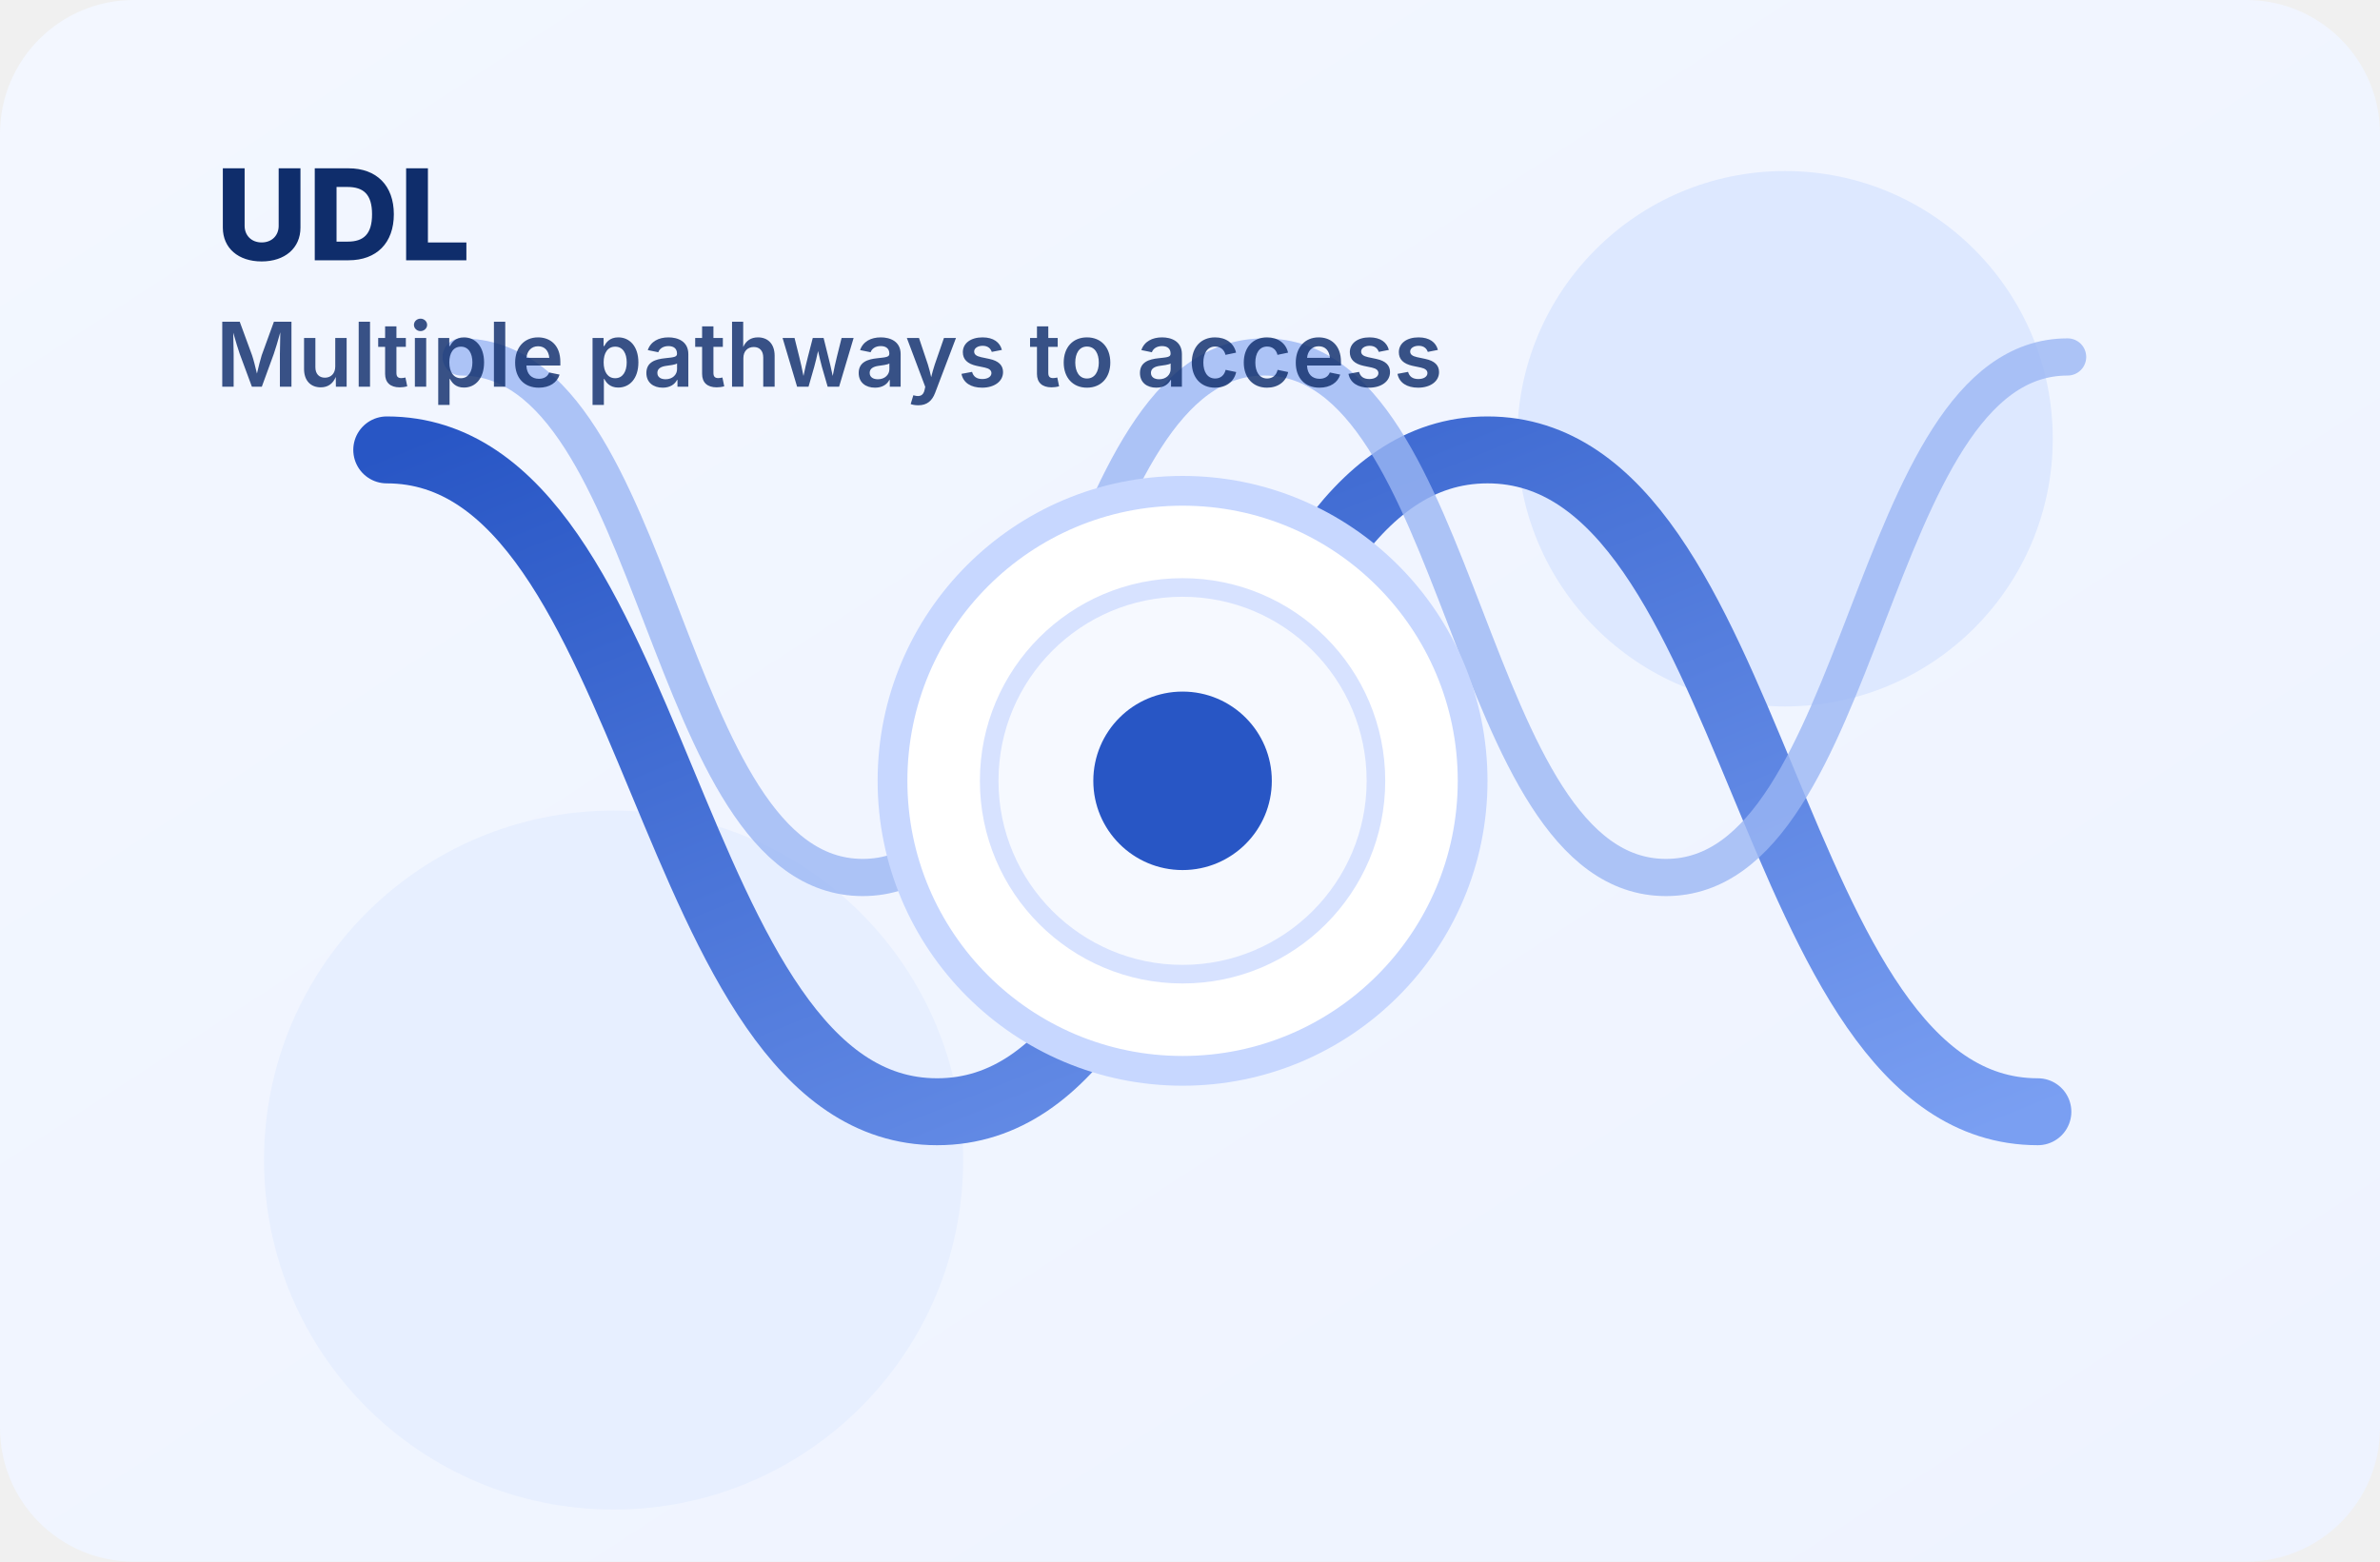
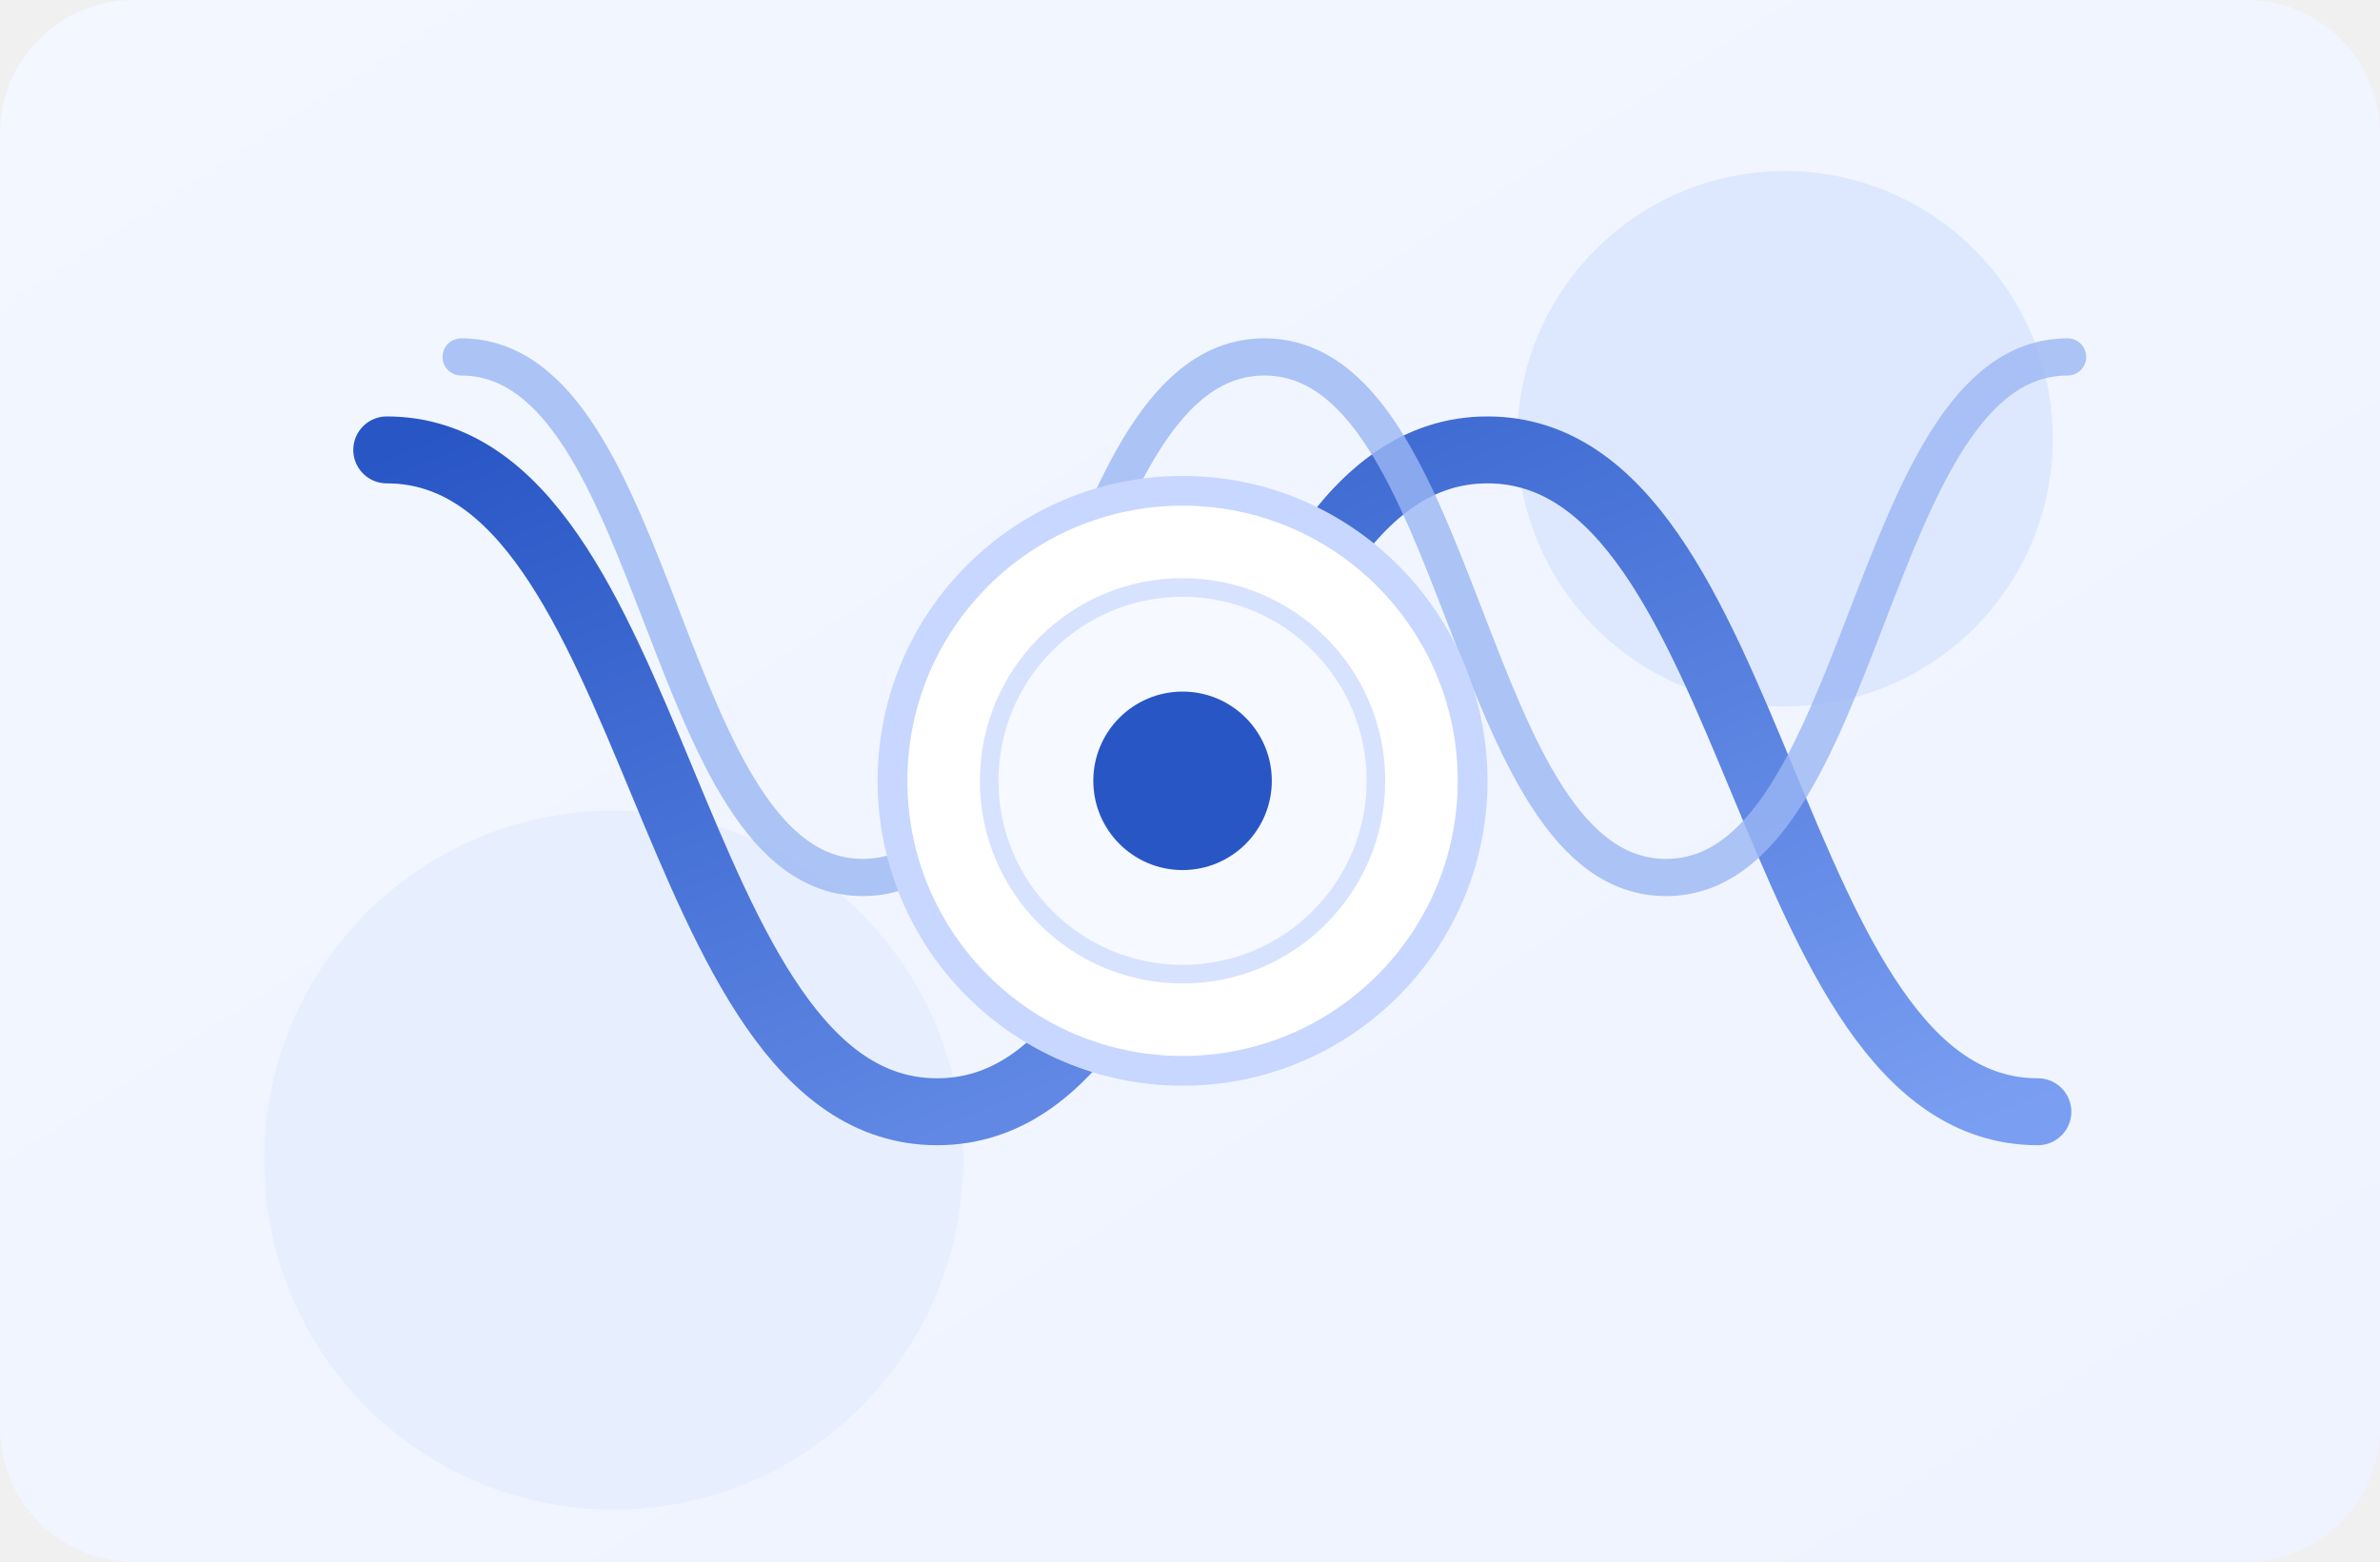
<svg xmlns="http://www.w3.org/2000/svg" width="640" height="420" viewBox="0 0 640 420" role="img" aria-labelledby="title desc">
  <defs>
    <linearGradient id="bg" x1="0%" y1="0%" x2="100%" y2="100%">
      <stop offset="0%" stop-color="#f3f7ff" />
      <stop offset="100%" stop-color="#eef3ff" />
    </linearGradient>
    <linearGradient id="accent" x1="0%" y1="0%" x2="100%" y2="100%">
      <stop offset="0%" stop-color="#2856c5" />
      <stop offset="100%" stop-color="#7a9ff2" />
    </linearGradient>
  </defs>
  <rect width="640" height="420" rx="36" fill="url(#bg)" />
  <circle cx="480" cy="118" r="72" fill="#dde8ff" />
  <circle cx="165" cy="312" r="94" fill="#e7efff" />
  <path d="M104 121c74 0 74 178 148 178s74-178 148-178 74 178 148 178" fill="none" stroke="url(#accent)" stroke-width="18" stroke-linecap="round" />
  <path d="M124 96c54 0 54 140 108 140S286 96 340 96s54 140 108 140 54-140 108-140" fill="none" stroke="#9bb6f4" stroke-width="10" stroke-linecap="round" opacity=".8" />
  <g transform="translate(318 210)">
    <circle r="78" fill="#ffffff" stroke="#c7d7ff" stroke-width="8" />
    <circle r="52" fill="#f6f9ff" stroke="#d7e2ff" stroke-width="5" />
    <circle r="24" fill="#2856c5" />
  </g>
-   <g fill="#0f2d6b" font-family="Inter, Arial, sans-serif">
-     <text x="58" y="70" font-size="34" font-weight="800">UDL</text>
-     <text x="58" y="104" font-size="24" font-weight="600" opacity=".82">Multiple pathways to access</text>
-   </g>
</svg>
